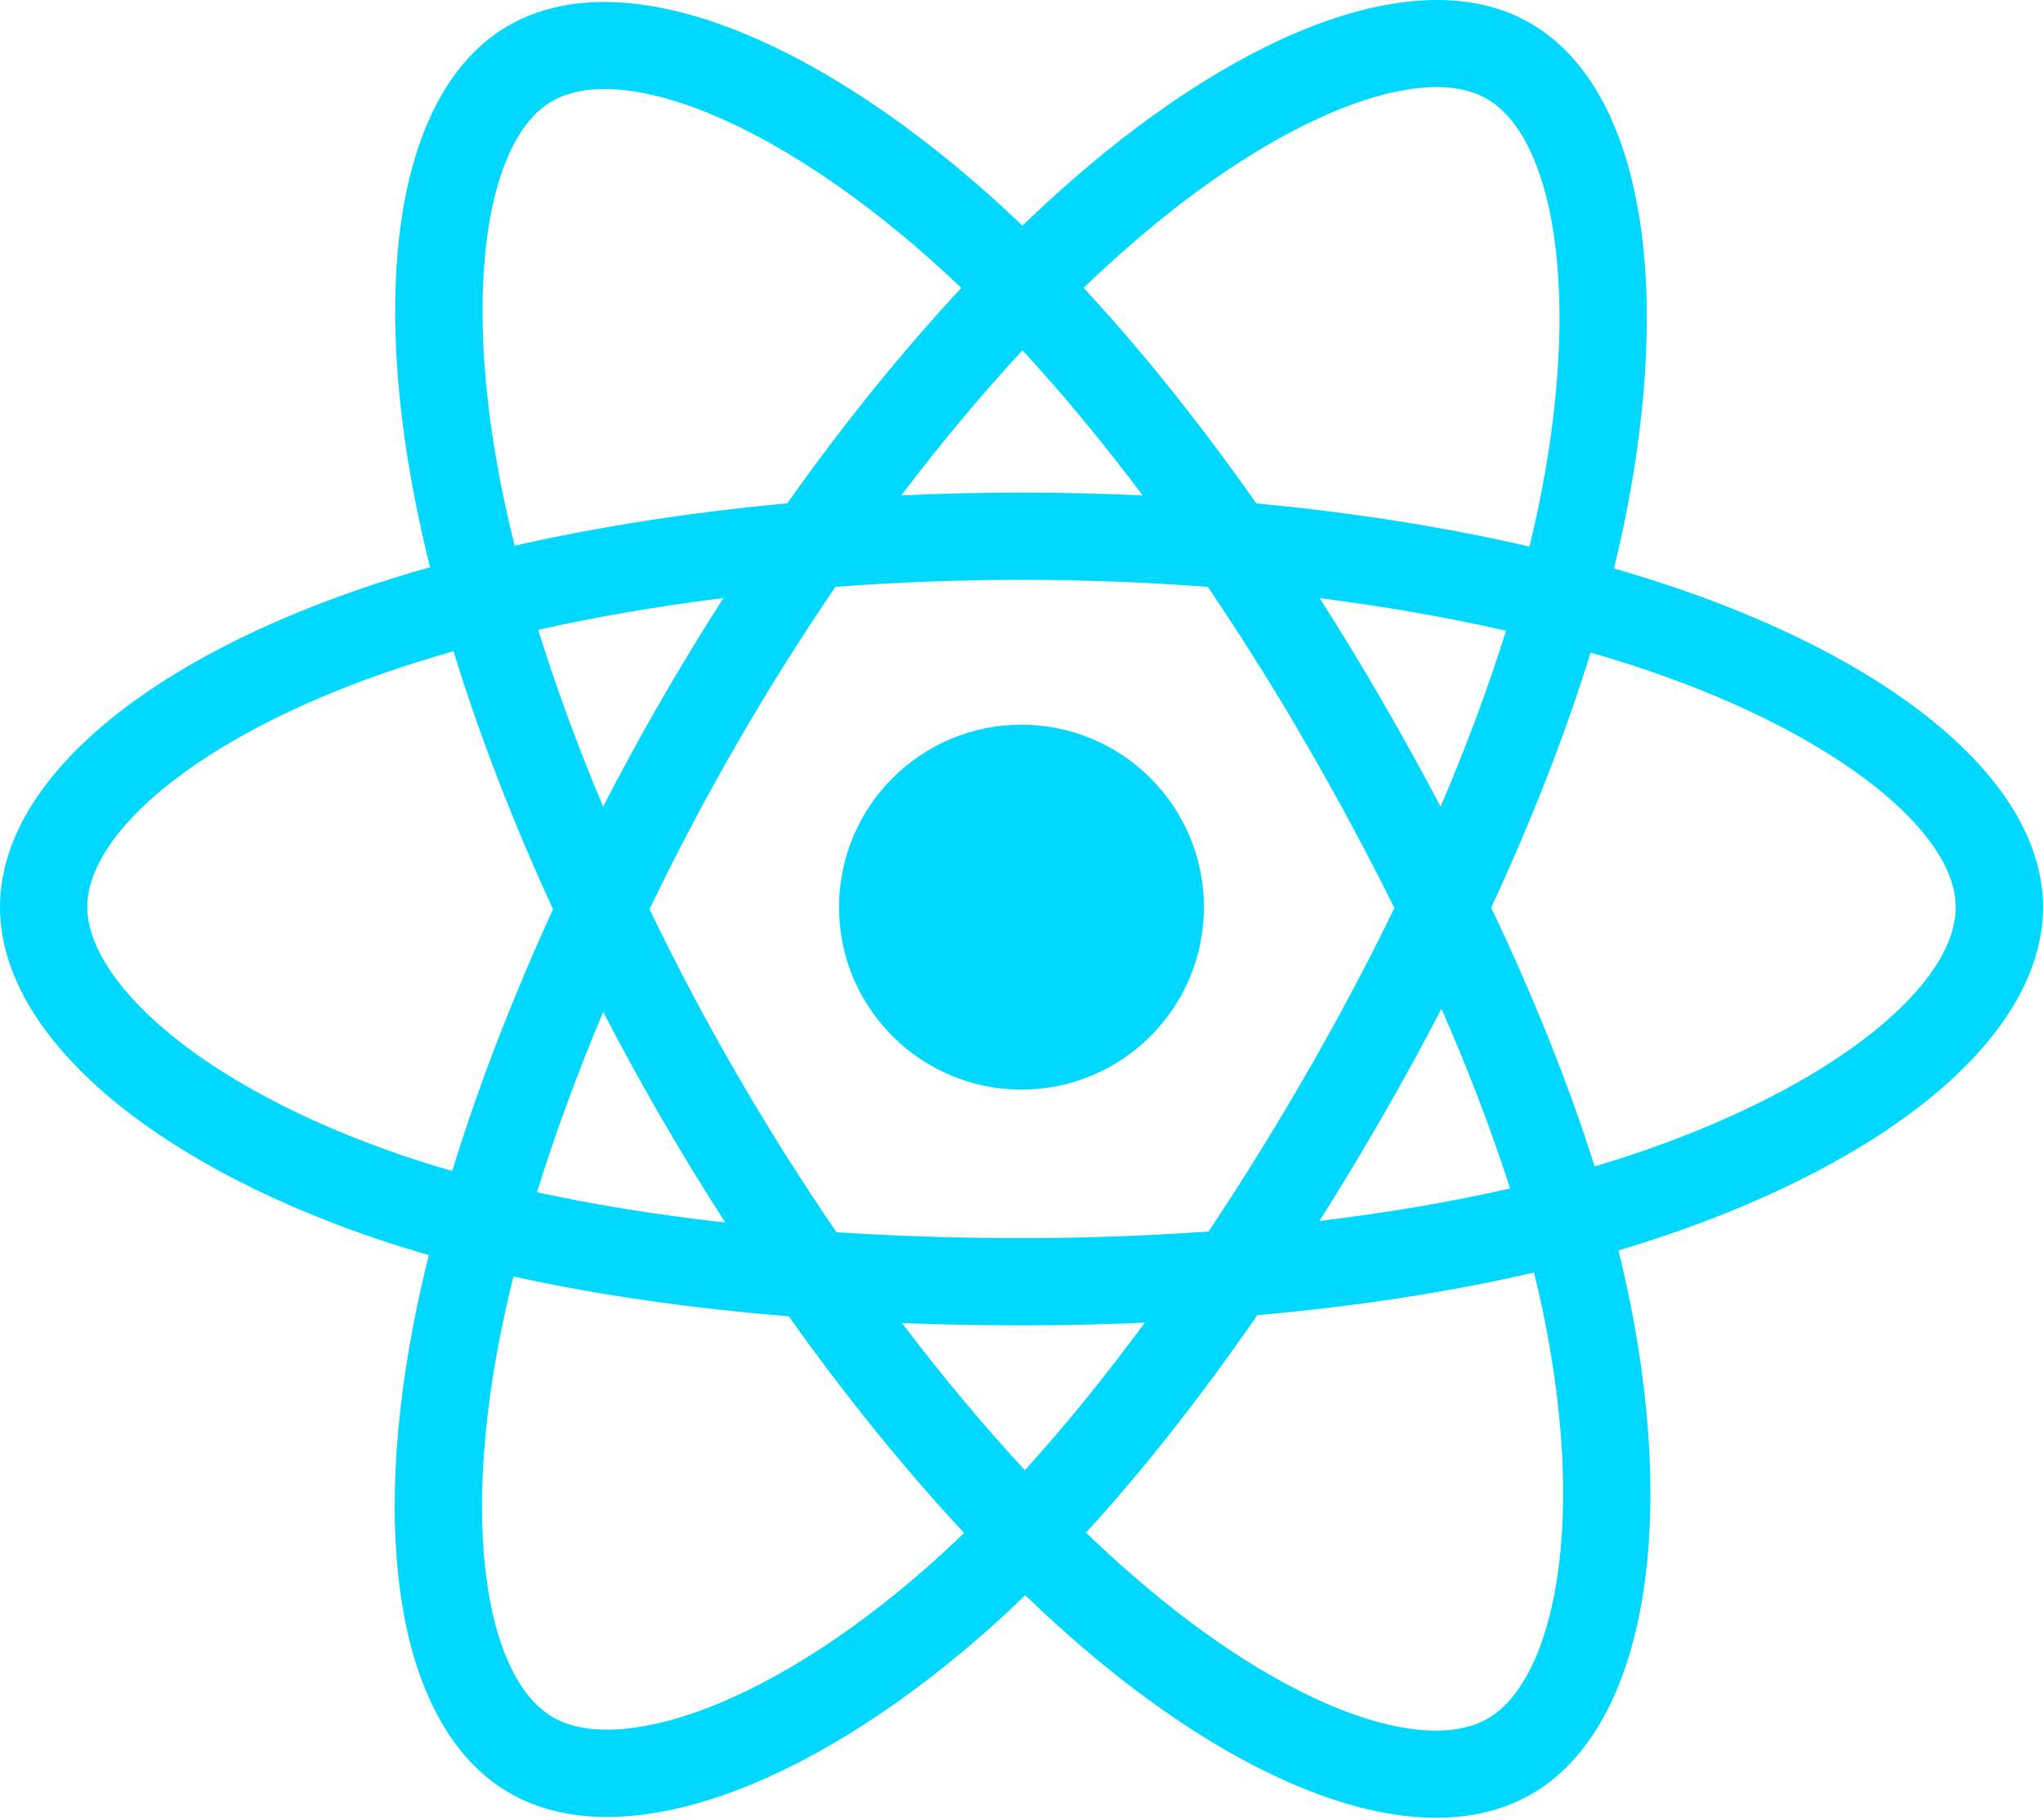
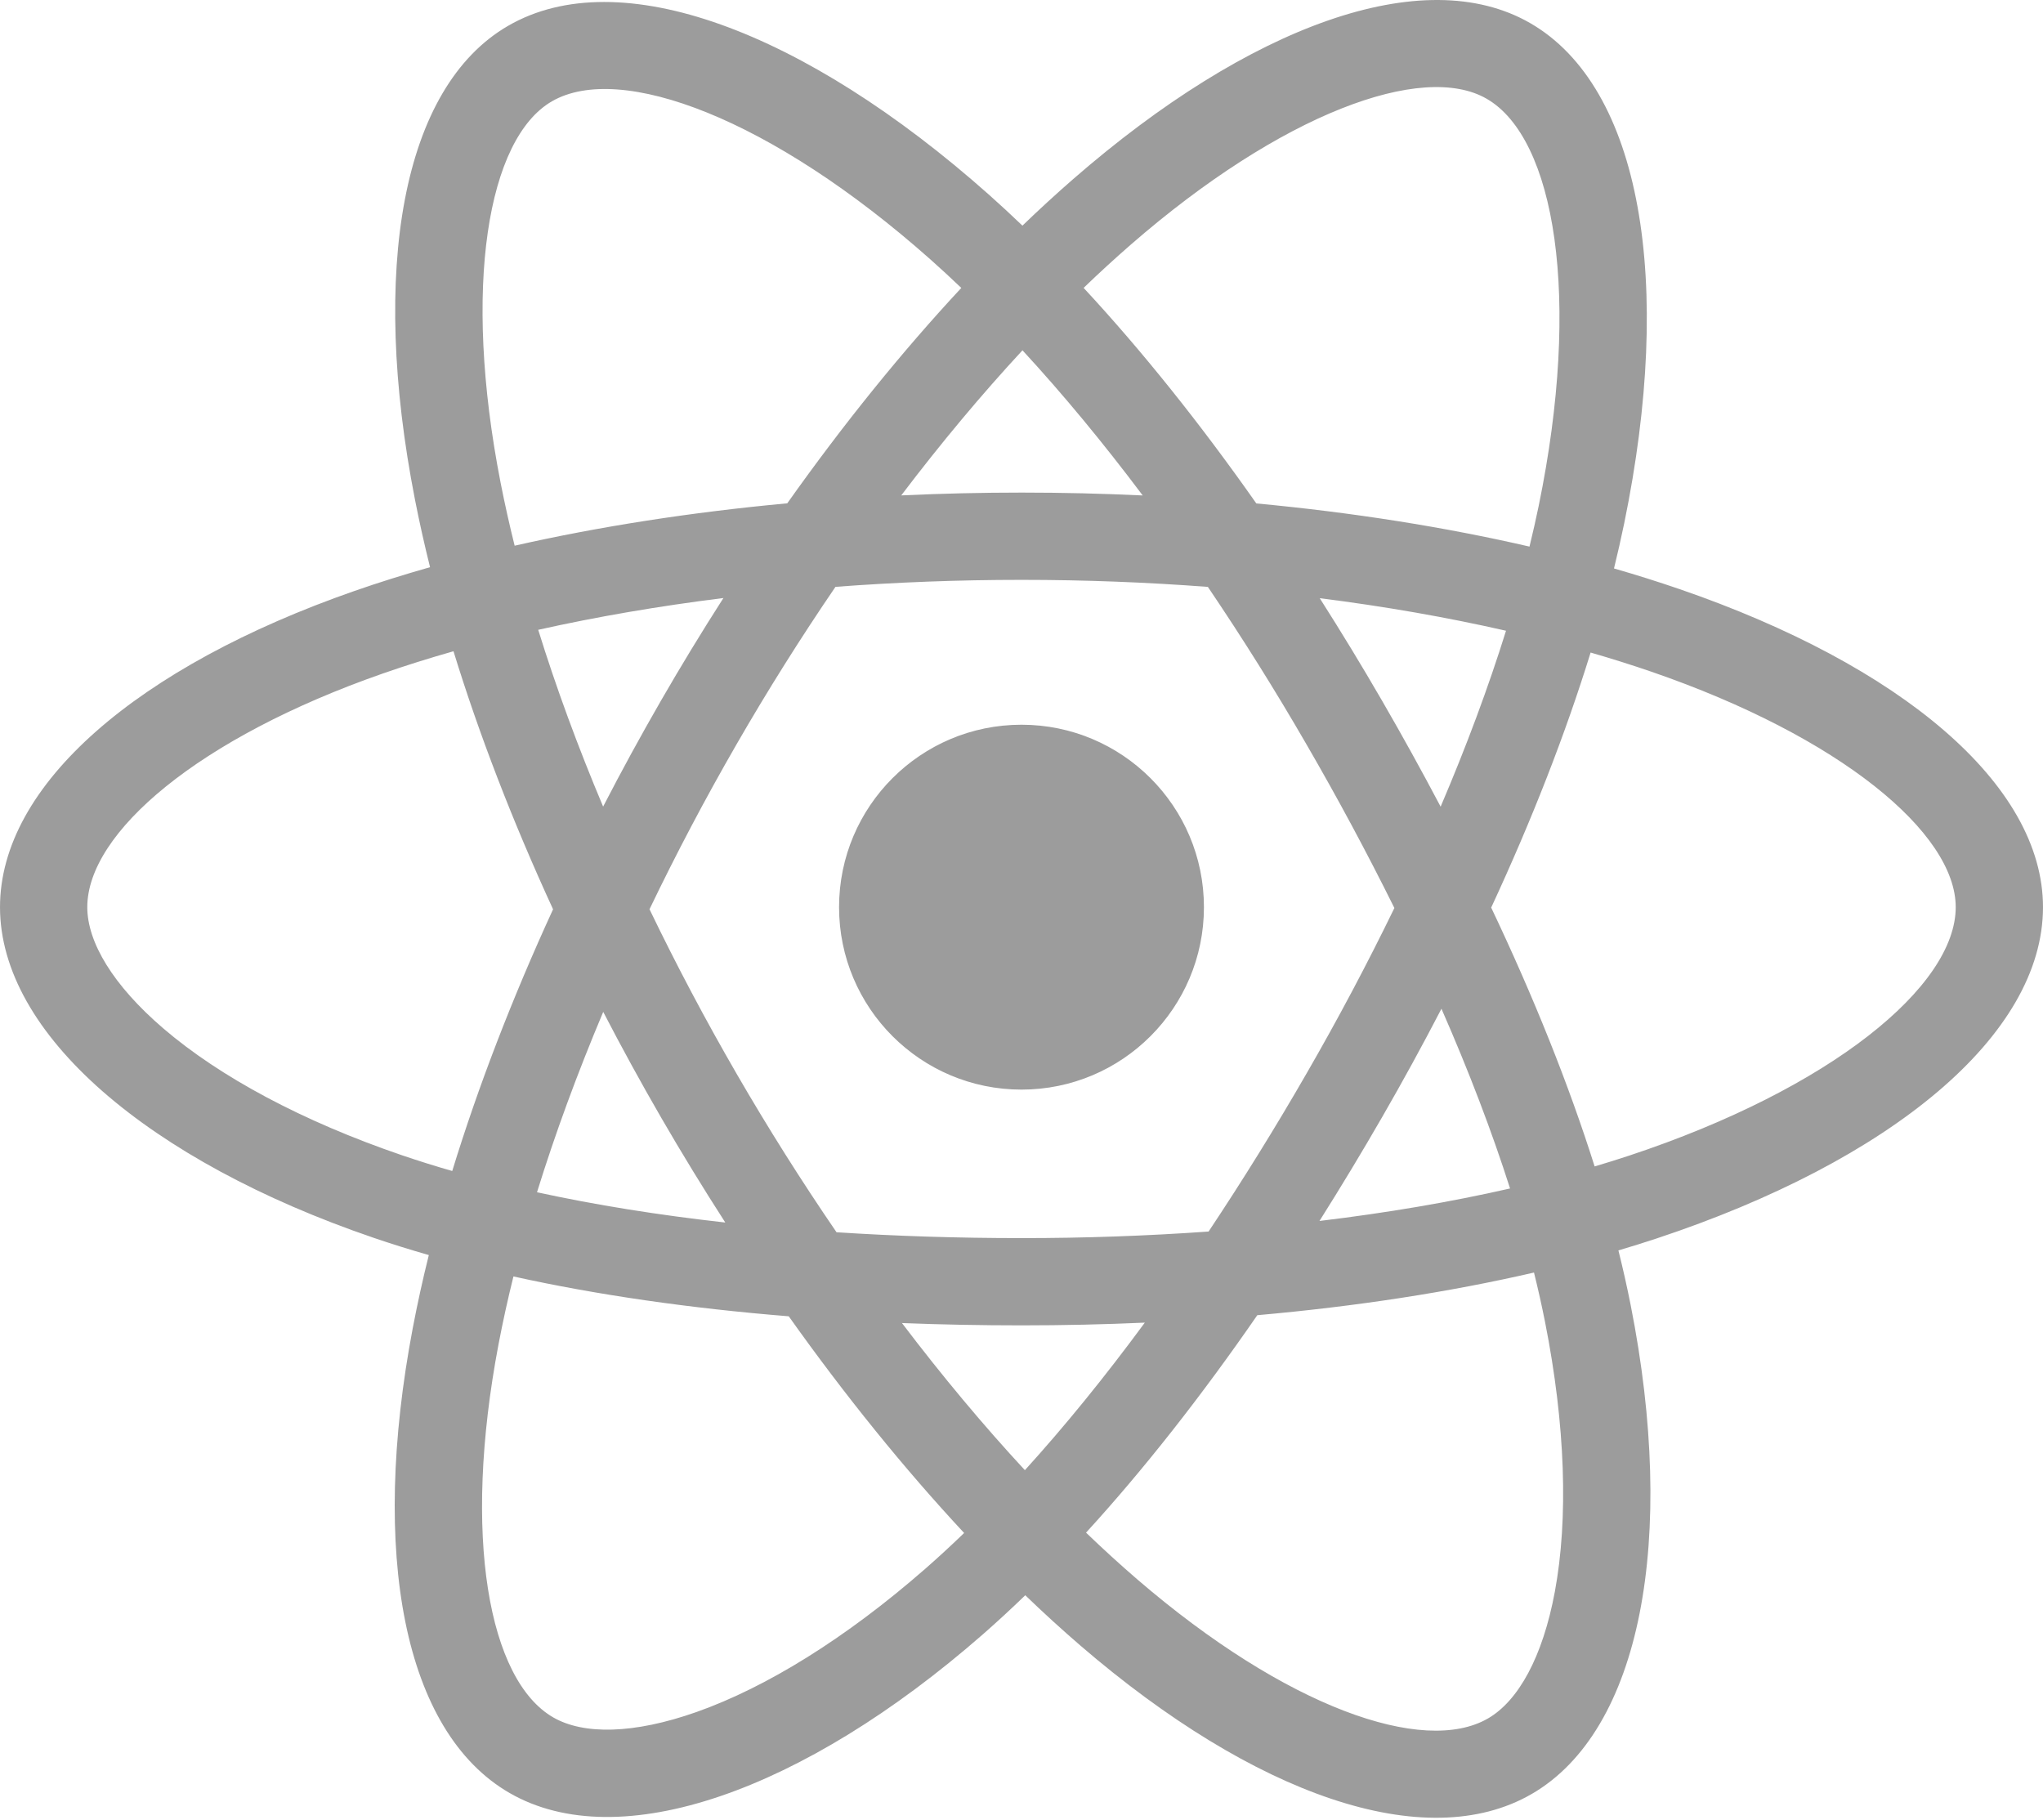
<svg xmlns="http://www.w3.org/2000/svg" aria-hidden="true" role="img" class="iconify iconify--logos" width="35.93" height="32" preserveAspectRatio="xMidYMid meet" viewBox="0 0 256 228">
-   <path fill="#00D8FF" d="M210.483 73.824a171.49 171.49 0 0 0-8.24-2.597c.465-1.9.893-3.777 1.273-5.621c6.238-30.281 2.16-54.676-11.769-62.708c-13.355-7.7-35.196.329-57.254 19.526a171.23 171.23 0 0 0-6.375 5.848a155.866 155.866 0 0 0-4.241-3.917C100.759 3.829 77.587-4.822 63.673 3.233C50.33 10.957 46.379 33.89 51.995 62.588a170.974 170.974 0 0 0 1.892 8.48c-3.28.932-6.445 1.924-9.474 2.98C17.309 83.498 0 98.307 0 113.668c0 15.865 18.582 31.778 46.812 41.427a145.52 145.52 0 0 0 6.921 2.165a167.467 167.467 0 0 0-2.01 9.138c-5.354 28.2-1.173 50.591 12.134 58.266c13.744 7.926 36.812-.22 59.273-19.855a145.567 145.567 0 0 0 5.342-4.923a168.064 168.064 0 0 0 6.92 6.314c21.758 18.722 43.246 26.282 56.54 18.586c13.731-7.949 18.194-32.003 12.4-61.268a145.016 145.016 0 0 0-1.535-6.842c1.62-.48 3.21-.974 4.76-1.488c29.348-9.723 48.443-25.443 48.443-41.52c0-15.417-17.868-30.326-45.517-39.844Zm-6.365 70.984c-1.4.463-2.836.91-4.3 1.345c-3.24-10.257-7.612-21.163-12.963-32.432c5.106-11 9.31-21.767 12.459-31.957c2.619.758 5.16 1.557 7.61 2.4c23.69 8.156 38.14 20.213 38.14 29.504c0 9.896-15.606 22.743-40.946 31.14Zm-10.514 20.834c2.562 12.94 2.927 24.64 1.23 33.787c-1.524 8.219-4.59 13.698-8.382 15.893c-8.067 4.67-25.32-1.4-43.927-17.412a156.726 156.726 0 0 1-6.437-5.87c7.214-7.889 14.423-17.06 21.459-27.246c12.376-1.098 24.068-2.894 34.671-5.345a134.17 134.17 0 0 1 1.386 6.193ZM87.276 214.515c-7.882 2.783-14.16 2.863-17.955.675c-8.075-4.657-11.432-22.636-6.853-46.752a156.923 156.923 0 0 1 1.869-8.499c10.486 2.32 22.093 3.988 34.498 4.994c7.084 9.967 14.501 19.128 21.976 27.15a134.668 134.668 0 0 1-4.877 4.492c-9.933 8.682-19.886 14.842-28.658 17.94ZM50.35 144.747c-12.483-4.267-22.792-9.812-29.858-15.863c-6.35-5.437-9.555-10.836-9.555-15.216c0-9.322 13.897-21.212 37.076-29.293c2.813-.98 5.757-1.905 8.812-2.773c3.204 10.42 7.406 21.315 12.477 32.332c-5.137 11.18-9.399 22.249-12.634 32.792a134.718 134.718 0 0 1-6.318-1.979Zm12.378-84.26c-4.811-24.587-1.616-43.134 6.425-47.789c8.564-4.958 27.502 2.111 47.463 19.835a144.318 144.318 0 0 1 3.841 3.545c-7.438 7.987-14.787 17.08-21.808 26.988c-12.04 1.116-23.565 2.908-34.161 5.309a160.342 160.342 0 0 1-1.76-7.887Zm110.427 27.268a347.8 347.8 0 0 0-7.785-12.803c8.168 1.033 15.994 2.404 23.343 4.08c-2.206 7.072-4.956 14.465-8.193 22.045a381.151 381.151 0 0 0-7.365-13.322Zm-45.032-43.861c5.044 5.465 10.096 11.566 15.065 18.186a322.04 322.04 0 0 0-30.257-.006c4.974-6.559 10.069-12.652 15.192-18.18ZM82.802 87.83a323.167 323.167 0 0 0-7.227 13.238c-3.184-7.553-5.909-14.98-8.134-22.152c7.304-1.634 15.093-2.97 23.209-3.984a321.524 321.524 0 0 0-7.848 12.897Zm8.081 65.352c-8.385-.936-16.291-2.203-23.593-3.793c2.26-7.3 5.045-14.885 8.298-22.6a321.187 321.187 0 0 0 7.257 13.246c2.594 4.48 5.28 8.868 8.038 13.147Zm37.542 31.03c-5.184-5.592-10.354-11.779-15.403-18.433c4.902.192 9.899.29 14.978.29c5.218 0 10.376-.117 15.453-.343c-4.985 6.774-10.018 12.97-15.028 18.486Zm52.198-57.817c3.422 7.8 6.306 15.345 8.596 22.52c-7.422 1.694-15.436 3.058-23.88 4.071a382.417 382.417 0 0 0 7.859-13.026a347.403 347.403 0 0 0 7.425-13.565Zm-16.898 8.101a358.557 358.557 0 0 1-12.281 19.815a329.4 329.4 0 0 1-23.444.823c-7.967 0-15.716-.248-23.178-.732a310.202 310.202 0 0 1-12.513-19.846h.001a307.41 307.41 0 0 1-10.923-20.627a310.278 310.278 0 0 1 10.89-20.637l-.001.001a307.318 307.318 0 0 1 12.413-19.761c7.613-.576 15.42-.876 23.31-.876H128c7.926 0 15.743.303 23.354.883a329.357 329.357 0 0 1 12.335 19.695a358.489 358.489 0 0 1 11.036 20.54a329.472 329.472 0 0 1-11 20.722Zm22.56-122.124c8.572 4.944 11.906 24.881 6.52 51.026c-.344 1.668-.73 3.367-1.15 5.09c-10.622-2.452-22.155-4.275-34.23-5.408c-7.034-10.017-14.323-19.124-21.64-27.008a160.789 160.789 0 0 1 5.888-5.4c18.9-16.447 36.564-22.941 44.612-18.3ZM128 90.808c12.625 0 22.86 10.235 22.86 22.86s-10.235 22.86-22.86 22.86s-22.86-10.235-22.86-22.86s10.235-22.86 22.86-22.86Z" />
+   <path fill="#9C9C9C" d="M210.483 73.824a171.49 171.49 0 0 0-8.24-2.597c.465-1.9.893-3.777 1.273-5.621c6.238-30.281 2.16-54.676-11.769-62.708c-13.355-7.7-35.196.329-57.254 19.526a171.23 171.23 0 0 0-6.375 5.848a155.866 155.866 0 0 0-4.241-3.917C100.759 3.829 77.587-4.822 63.673 3.233C50.33 10.957 46.379 33.89 51.995 62.588a170.974 170.974 0 0 0 1.892 8.48c-3.28.932-6.445 1.924-9.474 2.98C17.309 83.498 0 98.307 0 113.668c0 15.865 18.582 31.778 46.812 41.427a145.52 145.52 0 0 0 6.921 2.165a167.467 167.467 0 0 0-2.01 9.138c-5.354 28.2-1.173 50.591 12.134 58.266c13.744 7.926 36.812-.22 59.273-19.855a145.567 145.567 0 0 0 5.342-4.923a168.064 168.064 0 0 0 6.92 6.314c21.758 18.722 43.246 26.282 56.54 18.586c13.731-7.949 18.194-32.003 12.4-61.268a145.016 145.016 0 0 0-1.535-6.842c1.62-.48 3.21-.974 4.76-1.488c29.348-9.723 48.443-25.443 48.443-41.52c0-15.417-17.868-30.326-45.517-39.844Zm-6.365 70.984c-1.4.463-2.836.91-4.3 1.345c-3.24-10.257-7.612-21.163-12.963-32.432c5.106-11 9.31-21.767 12.459-31.957c2.619.758 5.16 1.557 7.61 2.4c23.69 8.156 38.14 20.213 38.14 29.504c0 9.896-15.606 22.743-40.946 31.14Zm-10.514 20.834c2.562 12.94 2.927 24.64 1.23 33.787c-1.524 8.219-4.59 13.698-8.382 15.893c-8.067 4.67-25.32-1.4-43.927-17.412a156.726 156.726 0 0 1-6.437-5.87c7.214-7.889 14.423-17.06 21.459-27.246c12.376-1.098 24.068-2.894 34.671-5.345a134.17 134.17 0 0 1 1.386 6.193ZM87.276 214.515c-7.882 2.783-14.16 2.863-17.955.675c-8.075-4.657-11.432-22.636-6.853-46.752a156.923 156.923 0 0 1 1.869-8.499c10.486 2.32 22.093 3.988 34.498 4.994c7.084 9.967 14.501 19.128 21.976 27.15a134.668 134.668 0 0 1-4.877 4.492c-9.933 8.682-19.886 14.842-28.658 17.94ZM50.35 144.747c-12.483-4.267-22.792-9.812-29.858-15.863c-6.35-5.437-9.555-10.836-9.555-15.216c0-9.322 13.897-21.212 37.076-29.293c2.813-.98 5.757-1.905 8.812-2.773c3.204 10.42 7.406 21.315 12.477 32.332c-5.137 11.18-9.399 22.249-12.634 32.792a134.718 134.718 0 0 1-6.318-1.979Zm12.378-84.26c-4.811-24.587-1.616-43.134 6.425-47.789c8.564-4.958 27.502 2.111 47.463 19.835a144.318 144.318 0 0 1 3.841 3.545c-7.438 7.987-14.787 17.08-21.808 26.988c-12.04 1.116-23.565 2.908-34.161 5.309a160.342 160.342 0 0 1-1.76-7.887Zm110.427 27.268a347.8 347.8 0 0 0-7.785-12.803c8.168 1.033 15.994 2.404 23.343 4.08c-2.206 7.072-4.956 14.465-8.193 22.045a381.151 381.151 0 0 0-7.365-13.322Zm-45.032-43.861c5.044 5.465 10.096 11.566 15.065 18.186a322.04 322.04 0 0 0-30.257-.006c4.974-6.559 10.069-12.652 15.192-18.18ZM82.802 87.83a323.167 323.167 0 0 0-7.227 13.238c-3.184-7.553-5.909-14.98-8.134-22.152c7.304-1.634 15.093-2.97 23.209-3.984a321.524 321.524 0 0 0-7.848 12.897Zm8.081 65.352c-8.385-.936-16.291-2.203-23.593-3.793c2.26-7.3 5.045-14.885 8.298-22.6a321.187 321.187 0 0 0 7.257 13.246c2.594 4.48 5.28 8.868 8.038 13.147Zm37.542 31.03c-5.184-5.592-10.354-11.779-15.403-18.433c4.902.192 9.899.29 14.978.29c5.218 0 10.376-.117 15.453-.343c-4.985 6.774-10.018 12.97-15.028 18.486Zm52.198-57.817c3.422 7.8 6.306 15.345 8.596 22.52c-7.422 1.694-15.436 3.058-23.88 4.071a382.417 382.417 0 0 0 7.859-13.026a347.403 347.403 0 0 0 7.425-13.565Zm-16.898 8.101a358.557 358.557 0 0 1-12.281 19.815a329.4 329.4 0 0 1-23.444.823c-7.967 0-15.716-.248-23.178-.732a310.202 310.202 0 0 1-12.513-19.846h.001a307.41 307.41 0 0 1-10.923-20.627a310.278 310.278 0 0 1 10.89-20.637l-.001.001a307.318 307.318 0 0 1 12.413-19.761c7.613-.576 15.42-.876 23.31-.876H128c7.926 0 15.743.303 23.354.883a329.357 329.357 0 0 1 12.335 19.695a358.489 358.489 0 0 1 11.036 20.54a329.472 329.472 0 0 1-11 20.722Zm22.56-122.124c8.572 4.944 11.906 24.881 6.52 51.026c-.344 1.668-.73 3.367-1.15 5.09c-10.622-2.452-22.155-4.275-34.23-5.408c-7.034-10.017-14.323-19.124-21.64-27.008a160.789 160.789 0 0 1 5.888-5.4c18.9-16.447 36.564-22.941 44.612-18.3ZM128 90.808c12.625 0 22.86 10.235 22.86 22.86s-10.235 22.86-22.86 22.86s-22.86-10.235-22.86-22.86s10.235-22.86 22.86-22.86Z" />
</svg>
